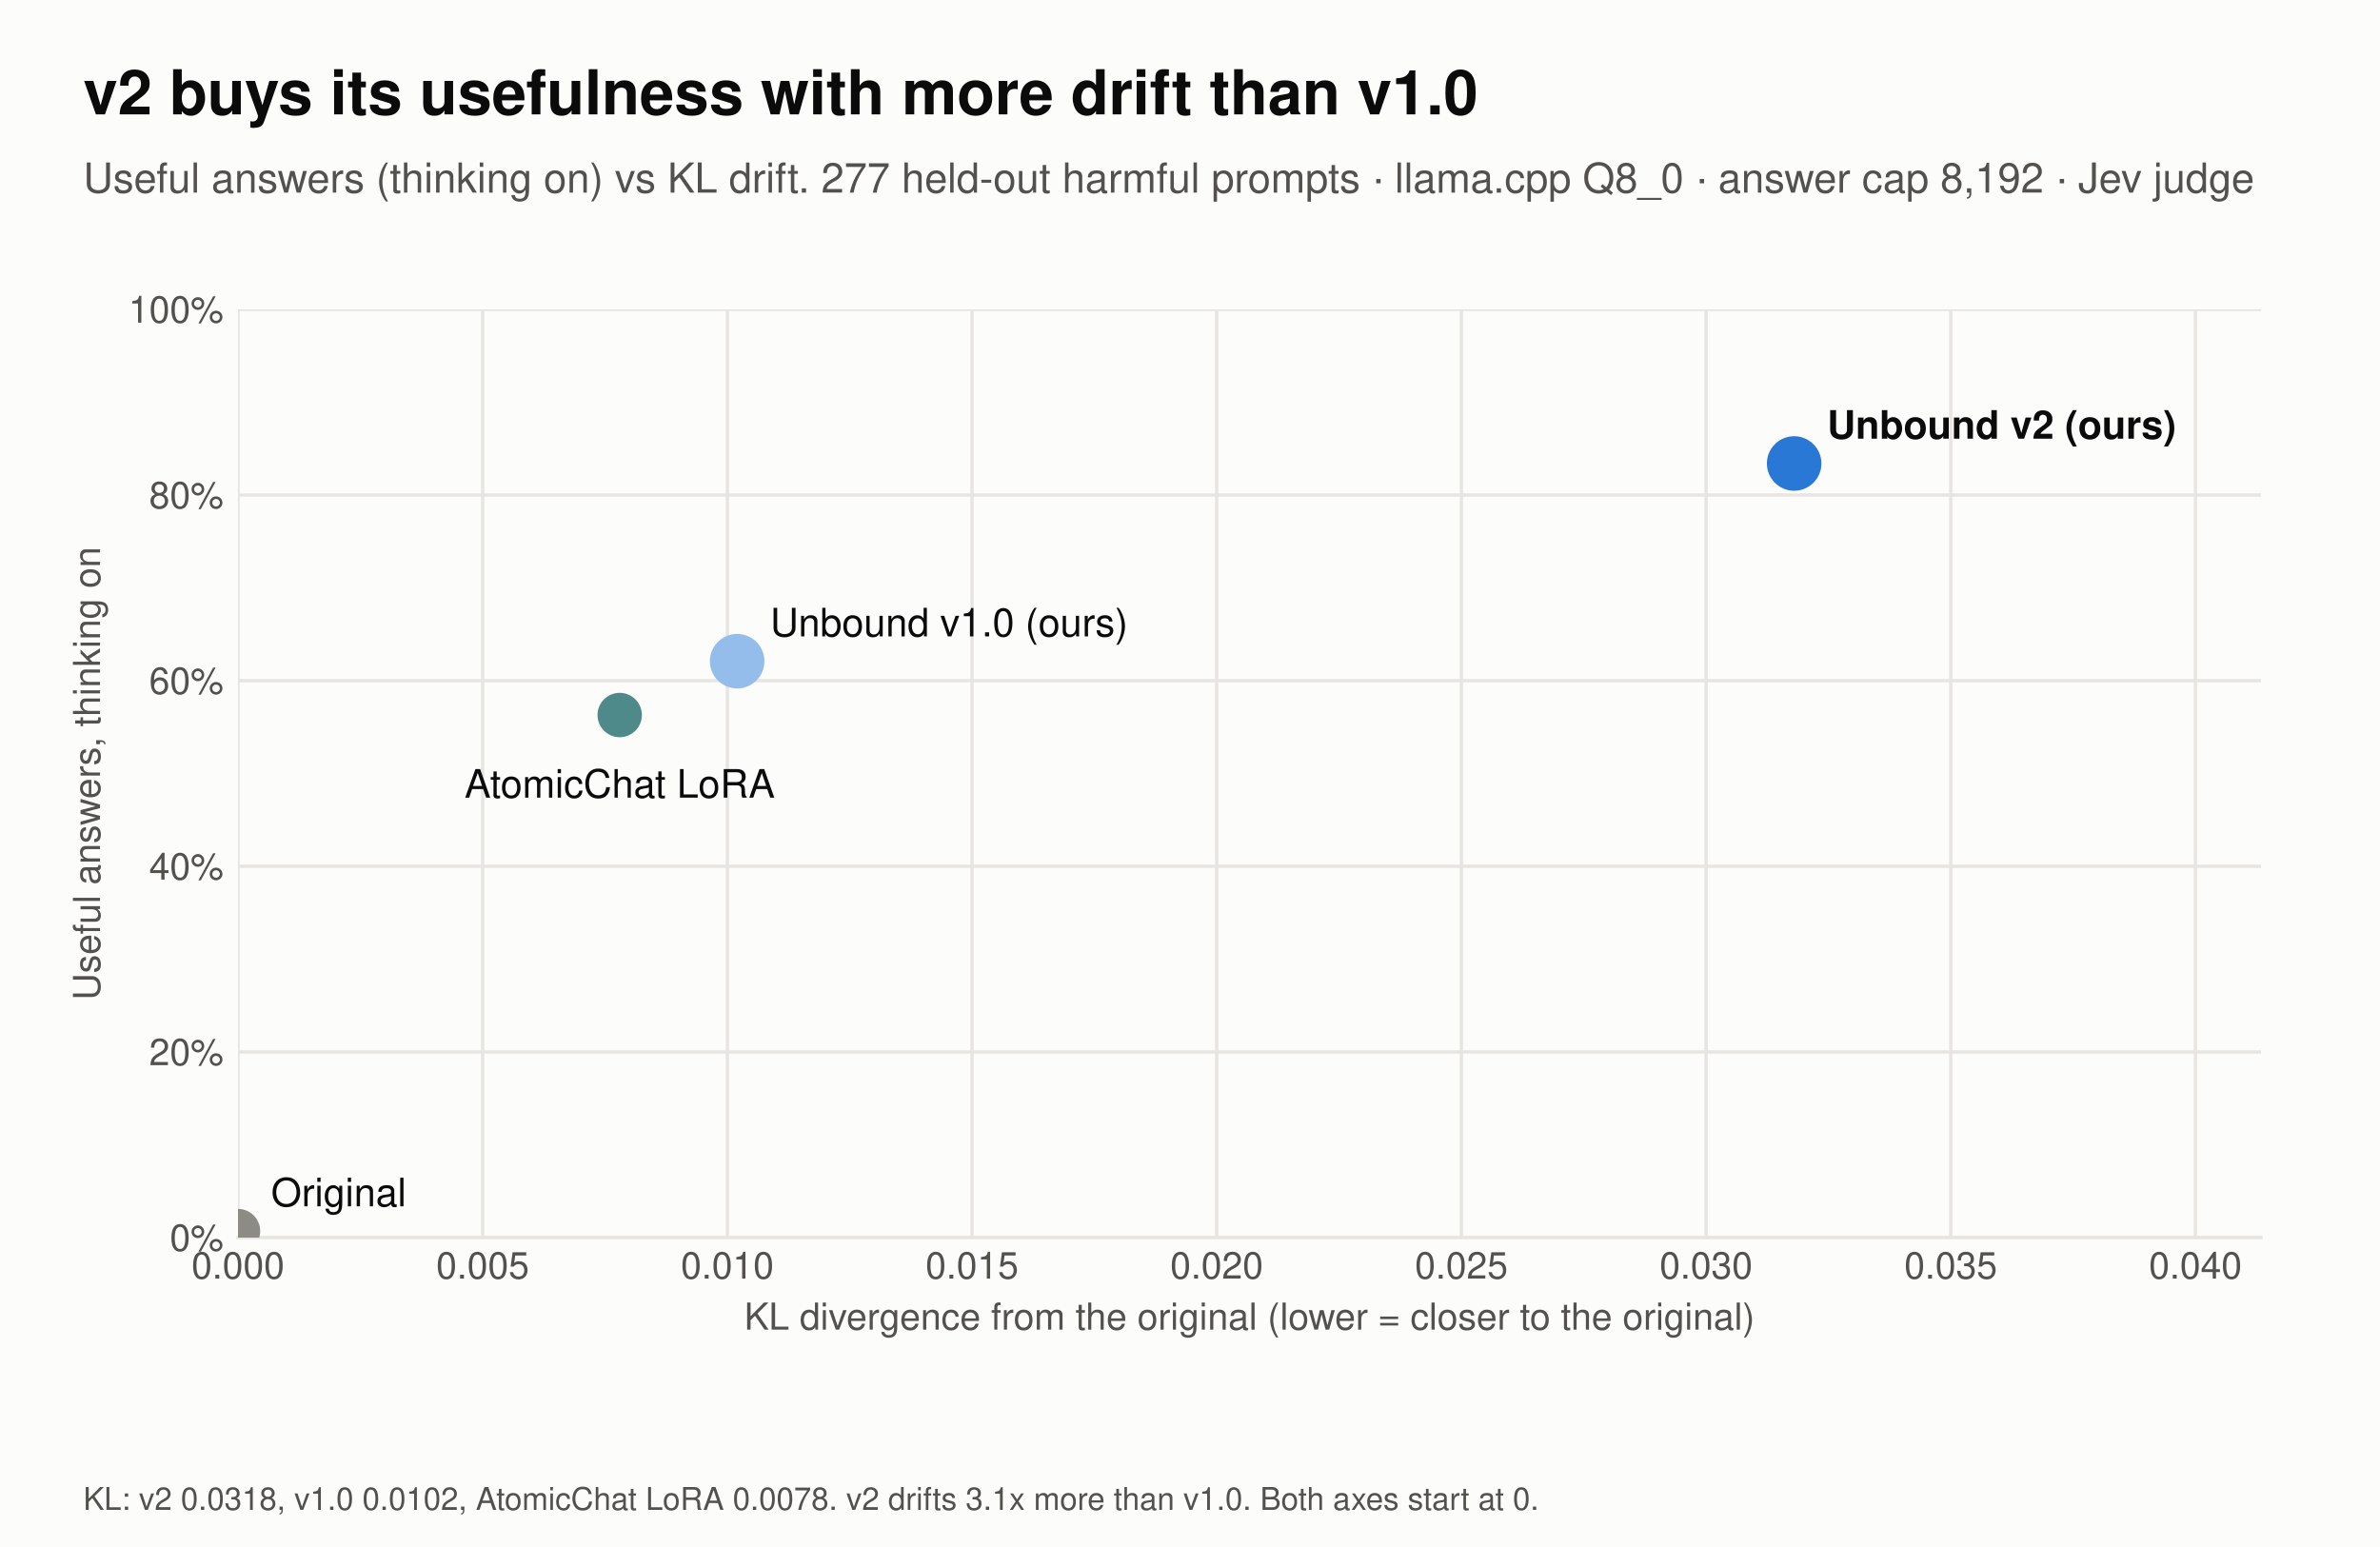
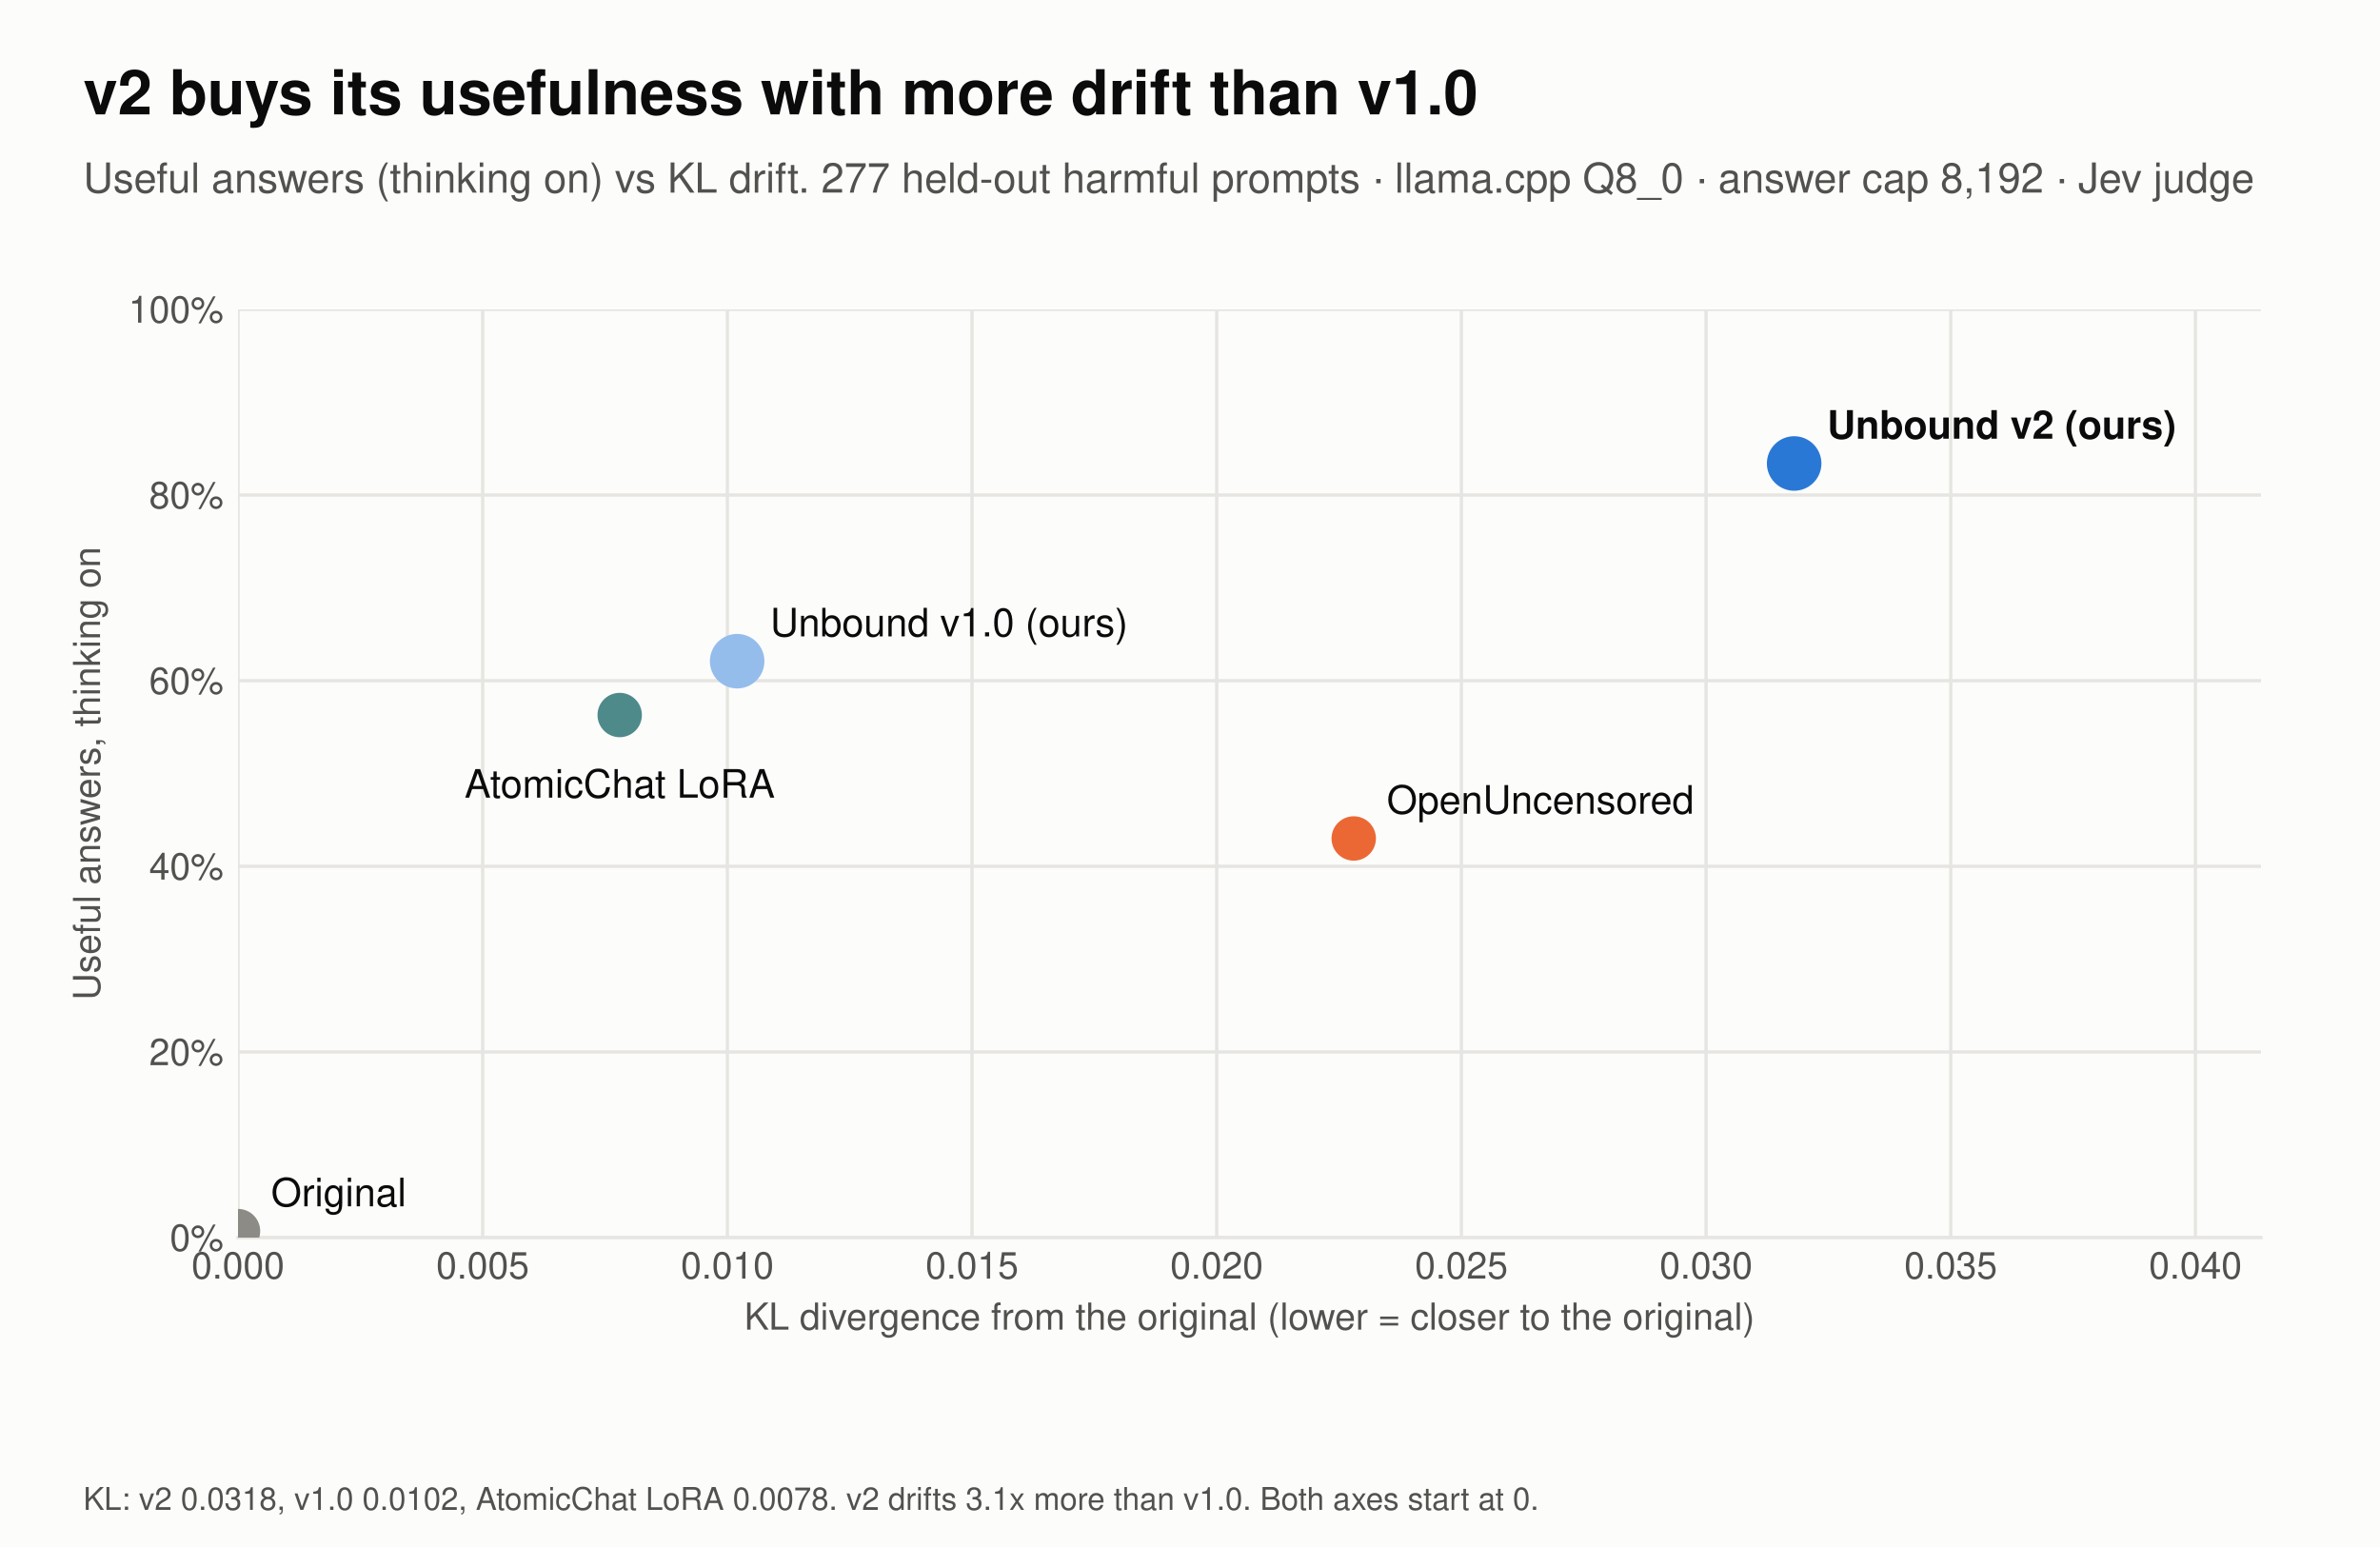
<svg xmlns="http://www.w3.org/2000/svg" xmlns:xlink="http://www.w3.org/1999/xlink" width="576pt" height="374.4pt" viewBox="0 0 576 374.4" version="1.1">
  <defs>
    <style type="text/css">*{stroke-linejoin: round; stroke-linecap: butt}</style>
  </defs>
  <g id="figure_1">
    <g id="patch_1">
      <path d="M 0 374.4  L 576 374.4  L 576 0  L 0 0  z " style="fill: #fcfcfb" />
    </g>
    <g id="axes_1">
      <g id="patch_2">
        <path d="M 57.6 299.52  L 547.2 299.52  L 547.2 74.88  L 57.6 74.88  z " style="fill: #fcfcfb" />
      </g>
      <g id="matplotlib.axis_1">
        <g id="xtick_1">
          <g id="line2d_1">
-             <path d="M 57.6 299.52  L 57.6 74.88  " clip-path="url(#pe0ba1e3dfb)" style="fill: none; stroke: #e6e5e1; stroke-width: 0.8; stroke-linecap: square" />
+             <path d="M 57.6 299.52  L 57.6 74.88  " clip-path="url(#pc91423cba8)" style="fill: none; stroke: #e6e5e1; stroke-width: 0.8; stroke-linecap: square" />
          </g>
          <g id="line2d_2" />
          <g id="text_1">
            <text style="font-size: 9px; font-family: 'Helvetica Neue', 'Helvetica', 'Arial', 'DejaVu Sans', sans-serif; text-anchor: middle; fill: #52514e" x="57.6" y="309.447" transform="rotate(-0 57.6 309.4466)">0.000</text>
          </g>
        </g>
        <g id="xtick_2">
          <g id="line2d_3">
-             <path d="M 116.816 299.52  L 116.816 74.88  " clip-path="url(#pe0ba1e3dfb)" style="fill: none; stroke: #e6e5e1; stroke-width: 0.8; stroke-linecap: square" />
+             <path d="M 116.816 299.52  L 116.816 74.88  " clip-path="url(#pc91423cba8)" style="fill: none; stroke: #e6e5e1; stroke-width: 0.8; stroke-linecap: square" />
          </g>
          <g id="line2d_4" />
          <g id="text_2">
            <text style="font-size: 9px; font-family: 'Helvetica Neue', 'Helvetica', 'Arial', 'DejaVu Sans', sans-serif; text-anchor: middle; fill: #52514e" x="116.816" y="309.447" transform="rotate(-0 116.8163 309.4466)">0.005</text>
          </g>
        </g>
        <g id="xtick_3">
          <g id="line2d_5">
-             <path d="M 176.033 299.52  L 176.033 74.88  " clip-path="url(#pe0ba1e3dfb)" style="fill: none; stroke: #e6e5e1; stroke-width: 0.8; stroke-linecap: square" />
+             <path d="M 176.033 299.52  L 176.033 74.88  " clip-path="url(#pc91423cba8)" style="fill: none; stroke: #e6e5e1; stroke-width: 0.8; stroke-linecap: square" />
          </g>
          <g id="line2d_6" />
          <g id="text_3">
            <text style="font-size: 9px; font-family: 'Helvetica Neue', 'Helvetica', 'Arial', 'DejaVu Sans', sans-serif; text-anchor: middle; fill: #52514e" x="176.033" y="309.447" transform="rotate(-0 176.0325 309.4466)">0.010</text>
          </g>
        </g>
        <g id="xtick_4">
          <g id="line2d_7">
-             <path d="M 235.249 299.52  L 235.249 74.88  " clip-path="url(#pe0ba1e3dfb)" style="fill: none; stroke: #e6e5e1; stroke-width: 0.8; stroke-linecap: square" />
+             <path d="M 235.249 299.52  L 235.249 74.88  " clip-path="url(#pc91423cba8)" style="fill: none; stroke: #e6e5e1; stroke-width: 0.8; stroke-linecap: square" />
          </g>
          <g id="line2d_8" />
          <g id="text_4">
            <text style="font-size: 9px; font-family: 'Helvetica Neue', 'Helvetica', 'Arial', 'DejaVu Sans', sans-serif; text-anchor: middle; fill: #52514e" x="235.249" y="309.447" transform="rotate(-0 235.2488 309.4466)">0.015</text>
          </g>
        </g>
        <g id="xtick_5">
          <g id="line2d_9">
-             <path d="M 294.465 299.52  L 294.465 74.88  " clip-path="url(#pe0ba1e3dfb)" style="fill: none; stroke: #e6e5e1; stroke-width: 0.8; stroke-linecap: square" />
+             <path d="M 294.465 299.52  L 294.465 74.88  " clip-path="url(#pc91423cba8)" style="fill: none; stroke: #e6e5e1; stroke-width: 0.8; stroke-linecap: square" />
          </g>
          <g id="line2d_10" />
          <g id="text_5">
            <text style="font-size: 9px; font-family: 'Helvetica Neue', 'Helvetica', 'Arial', 'DejaVu Sans', sans-serif; text-anchor: middle; fill: #52514e" x="294.465" y="309.447" transform="rotate(-0 294.465 309.4466)">0.020</text>
          </g>
        </g>
        <g id="xtick_6">
          <g id="line2d_11">
-             <path d="M 353.681 299.52  L 353.681 74.88  " clip-path="url(#pe0ba1e3dfb)" style="fill: none; stroke: #e6e5e1; stroke-width: 0.8; stroke-linecap: square" />
+             <path d="M 353.681 299.52  L 353.681 74.88  " clip-path="url(#pc91423cba8)" style="fill: none; stroke: #e6e5e1; stroke-width: 0.8; stroke-linecap: square" />
          </g>
          <g id="line2d_12" />
          <g id="text_6">
            <text style="font-size: 9px; font-family: 'Helvetica Neue', 'Helvetica', 'Arial', 'DejaVu Sans', sans-serif; text-anchor: middle; fill: #52514e" x="353.681" y="309.447" transform="rotate(-0 353.6813 309.4466)">0.025</text>
          </g>
        </g>
        <g id="xtick_7">
          <g id="line2d_13">
-             <path d="M 412.898 299.52  L 412.898 74.88  " clip-path="url(#pe0ba1e3dfb)" style="fill: none; stroke: #e6e5e1; stroke-width: 0.8; stroke-linecap: square" />
+             <path d="M 412.898 299.52  L 412.898 74.88  " clip-path="url(#pc91423cba8)" style="fill: none; stroke: #e6e5e1; stroke-width: 0.8; stroke-linecap: square" />
          </g>
          <g id="line2d_14" />
          <g id="text_7">
            <text style="font-size: 9px; font-family: 'Helvetica Neue', 'Helvetica', 'Arial', 'DejaVu Sans', sans-serif; text-anchor: middle; fill: #52514e" x="412.898" y="309.447" transform="rotate(-0 412.8975 309.4466)">0.030</text>
          </g>
        </g>
        <g id="xtick_8">
          <g id="line2d_15">
-             <path d="M 472.114 299.52  L 472.114 74.88  " clip-path="url(#pe0ba1e3dfb)" style="fill: none; stroke: #e6e5e1; stroke-width: 0.8; stroke-linecap: square" />
+             <path d="M 472.114 299.52  L 472.114 74.88  " clip-path="url(#pc91423cba8)" style="fill: none; stroke: #e6e5e1; stroke-width: 0.8; stroke-linecap: square" />
          </g>
          <g id="line2d_16" />
          <g id="text_8">
            <text style="font-size: 9px; font-family: 'Helvetica Neue', 'Helvetica', 'Arial', 'DejaVu Sans', sans-serif; text-anchor: middle; fill: #52514e" x="472.114" y="309.447" transform="rotate(-0 472.1138 309.4466)">0.035</text>
          </g>
        </g>
        <g id="xtick_9">
          <g id="line2d_17">
-             <path d="M 531.33 299.52  L 531.33 74.88  " clip-path="url(#pe0ba1e3dfb)" style="fill: none; stroke: #e6e5e1; stroke-width: 0.8; stroke-linecap: square" />
+             <path d="M 531.33 299.52  L 531.33 74.88  " clip-path="url(#pc91423cba8)" style="fill: none; stroke: #e6e5e1; stroke-width: 0.8; stroke-linecap: square" />
          </g>
          <g id="line2d_18" />
          <g id="text_9">
            <text style="font-size: 9px; font-family: 'Helvetica Neue', 'Helvetica', 'Arial', 'DejaVu Sans', sans-serif; text-anchor: middle; fill: #52514e" x="531.33" y="309.447" transform="rotate(-0 531.33 309.4466)">0.040</text>
          </g>
        </g>
        <g id="text_10">
          <text style="font-size: 9px; font-family: 'Helvetica Neue', 'Helvetica', 'Arial', 'DejaVu Sans', sans-serif; text-anchor: middle; fill: #52514e" x="302.4" y="321.798" transform="rotate(-0 302.4 321.7983)">KL divergence from the original (lower = closer to the original)</text>
        </g>
      </g>
      <g id="matplotlib.axis_2">
        <g id="ytick_1">
          <g id="line2d_19">
-             <path d="M 57.6 299.52  L 547.2 299.52  " clip-path="url(#pe0ba1e3dfb)" style="fill: none; stroke: #e6e5e1; stroke-width: 0.8; stroke-linecap: square" />
+             <path d="M 57.6 299.52  L 547.2 299.52  " clip-path="url(#pc91423cba8)" style="fill: none; stroke: #e6e5e1; stroke-width: 0.8; stroke-linecap: square" />
          </g>
          <g id="line2d_20" />
          <g id="text_11">
            <text style="font-size: 9px; font-family: 'Helvetica Neue', 'Helvetica', 'Arial', 'DejaVu Sans', sans-serif; text-anchor: end; fill: #52514e" x="54.1" y="302.733" transform="rotate(-0 54.1 302.7333)">0%</text>
          </g>
        </g>
        <g id="ytick_2">
          <g id="line2d_21">
-             <path d="M 57.6 254.592  L 547.2 254.592  " clip-path="url(#pe0ba1e3dfb)" style="fill: none; stroke: #e6e5e1; stroke-width: 0.8; stroke-linecap: square" />
+             <path d="M 57.6 254.592  L 547.2 254.592  " clip-path="url(#pc91423cba8)" style="fill: none; stroke: #e6e5e1; stroke-width: 0.8; stroke-linecap: square" />
          </g>
          <g id="line2d_22" />
          <g id="text_12">
            <text style="font-size: 9px; font-family: 'Helvetica Neue', 'Helvetica', 'Arial', 'DejaVu Sans', sans-serif; text-anchor: end; fill: #52514e" x="54.1" y="257.805" transform="rotate(-0 54.1 257.8053)">20%</text>
          </g>
        </g>
        <g id="ytick_3">
          <g id="line2d_23">
-             <path d="M 57.6 209.664  L 547.2 209.664  " clip-path="url(#pe0ba1e3dfb)" style="fill: none; stroke: #e6e5e1; stroke-width: 0.8; stroke-linecap: square" />
+             <path d="M 57.6 209.664  L 547.2 209.664  " clip-path="url(#pc91423cba8)" style="fill: none; stroke: #e6e5e1; stroke-width: 0.8; stroke-linecap: square" />
          </g>
          <g id="line2d_24" />
          <g id="text_13">
            <text style="font-size: 9px; font-family: 'Helvetica Neue', 'Helvetica', 'Arial', 'DejaVu Sans', sans-serif; text-anchor: end; fill: #52514e" x="54.1" y="212.877" transform="rotate(-0 54.1 212.8773)">40%</text>
          </g>
        </g>
        <g id="ytick_4">
          <g id="line2d_25">
-             <path d="M 57.6 164.736  L 547.2 164.736  " clip-path="url(#pe0ba1e3dfb)" style="fill: none; stroke: #e6e5e1; stroke-width: 0.8; stroke-linecap: square" />
+             <path d="M 57.6 164.736  L 547.2 164.736  " clip-path="url(#pc91423cba8)" style="fill: none; stroke: #e6e5e1; stroke-width: 0.8; stroke-linecap: square" />
          </g>
          <g id="line2d_26" />
          <g id="text_14">
            <text style="font-size: 9px; font-family: 'Helvetica Neue', 'Helvetica', 'Arial', 'DejaVu Sans', sans-serif; text-anchor: end; fill: #52514e" x="54.1" y="167.949" transform="rotate(-0 54.1 167.9493)">60%</text>
          </g>
        </g>
        <g id="ytick_5">
          <g id="line2d_27">
-             <path d="M 57.6 119.808  L 547.2 119.808  " clip-path="url(#pe0ba1e3dfb)" style="fill: none; stroke: #e6e5e1; stroke-width: 0.8; stroke-linecap: square" />
+             <path d="M 57.6 119.808  L 547.2 119.808  " clip-path="url(#pc91423cba8)" style="fill: none; stroke: #e6e5e1; stroke-width: 0.8; stroke-linecap: square" />
          </g>
          <g id="line2d_28" />
          <g id="text_15">
            <text style="font-size: 9px; font-family: 'Helvetica Neue', 'Helvetica', 'Arial', 'DejaVu Sans', sans-serif; text-anchor: end; fill: #52514e" x="54.1" y="123.021" transform="rotate(-0 54.1 123.0213)">80%</text>
          </g>
        </g>
        <g id="ytick_6">
          <g id="line2d_29">
-             <path d="M 57.6 74.88  L 547.2 74.88  " clip-path="url(#pe0ba1e3dfb)" style="fill: none; stroke: #e6e5e1; stroke-width: 0.8; stroke-linecap: square" />
+             <path d="M 57.6 74.88  L 547.2 74.88  " clip-path="url(#pc91423cba8)" style="fill: none; stroke: #e6e5e1; stroke-width: 0.8; stroke-linecap: square" />
          </g>
          <g id="line2d_30" />
          <g id="text_16">
            <text style="font-size: 9px; font-family: 'Helvetica Neue', 'Helvetica', 'Arial', 'DejaVu Sans', sans-serif; text-anchor: end; fill: #52514e" x="54.1" y="78.093" transform="rotate(-0 54.1 78.09328)">100%</text>
          </g>
        </g>
        <g id="text_17">
          <text style="font-size: 9px; font-family: 'Helvetica Neue', 'Helvetica', 'Arial', 'DejaVu Sans', sans-serif; text-anchor: middle; fill: #52514e" x="24.208" y="187.2" transform="rotate(-90 24.20812 187.2)">Useful answers, thinking on</text>
        </g>
      </g>
      <g id="patch_3">
        <path d="M 57.6 299.52  L 547.2 299.52  " style="fill: none; stroke: #e6e5e1; stroke-width: 0.8; stroke-linejoin: miter; stroke-linecap: square" />
      </g>
      <g id="text_18">
        <text style="font-weight: 700; font-size: 9.5px; font-family: 'Helvetica Neue', 'Helvetica', 'Arial', 'DejaVu Sans', sans-serif; text-anchor: start; fill: #0b0b0b" x="442.215" y="106.17" transform="rotate(-0 442.2154 106.1702)">Unbound v2 (ours)</text>
      </g>
      <g id="text_19">
        <text style="font-size: 9.5px; font-family: 'Helvetica Neue', 'Helvetica', 'Arial', 'DejaVu Sans', sans-serif; text-anchor: start; fill: #0b0b0b" x="186.401" y="154.019" transform="rotate(-0 186.4012 154.0186)">Unbound v1.0 (ours)</text>
      </g>
      <g id="text_20">
        <text style="font-size: 9.5px; font-family: 'Helvetica Neue', 'Helvetica', 'Arial', 'DejaVu Sans', sans-serif; text-anchor: middle; fill: #0b0b0b" x="149.977" y="193.048" transform="rotate(-0 149.9774 193.0477)">AtomicChat LoRA</text>
      </g>
      <g id="text_21">
+         <text style="font-size: 9.5px; font-family: 'Helvetica Neue', 'Helvetica', 'Arial', 'DejaVu Sans', sans-serif; text-anchor: start; fill: #0b0b0b" x="335.626" y="196.925" transform="rotate(-0 335.6261 196.9248)">OpenUncensored</text>
+       </g>
+       <g id="text_22">
        <text style="font-size: 9.5px; font-family: 'Helvetica Neue', 'Helvetica', 'Arial', 'DejaVu Sans', sans-serif; text-anchor: start; fill: #0b0b0b" x="65.6" y="291.948" transform="rotate(-0 65.6 291.9475)">Original</text>
      </g>
      <g id="PathCollection_1">
        <defs>
-           <path id="m3dc5c63765" d="M 0 5.701  C 1.512 5.701 2.962 5.1 4.031 4.031  C 5.1 2.962 5.701 1.512 5.701 0  C 5.701 -1.512 5.1 -2.962 4.031 -4.031  C 2.962 -5.1 1.512 -5.701 0 -5.701  C -1.512 -5.701 -2.962 -5.1 -4.031 -4.031  C -5.1 -2.962 -5.701 -1.512 -5.701 0  C -5.701 1.512 -5.1 2.962 -4.031 4.031  C -2.962 5.1 -1.512 5.701 0 5.701  z " style="stroke: #2a78d6; stroke-width: 1.8" />
-         </defs>
-         <g clip-path="url(#pe0ba1e3dfb)">
-           <use xlink:href="#m3dc5c63765" x="434.215" y="112.17" style="fill: #2a78d6; stroke: #2a78d6; stroke-width: 1.8" />
+           <path id="m0e2a5f3769" d="M 0 5.701  C 1.512 5.701 2.962 5.1 4.031 4.031  C 5.1 2.962 5.701 1.512 5.701 0  C 5.701 -1.512 5.1 -2.962 4.031 -4.031  C 2.962 -5.1 1.512 -5.701 0 -5.701  C -1.512 -5.701 -2.962 -5.1 -4.031 -4.031  C -5.1 -2.962 -5.701 -1.512 -5.701 0  C -5.701 1.512 -5.1 2.962 -4.031 4.031  C -2.962 5.1 -1.512 5.701 0 5.701  z " style="stroke: #2a78d6; stroke-width: 1.8" />
+         </defs>
+         <g clip-path="url(#pc91423cba8)">
+           <use xlink:href="#m0e2a5f3769" x="434.215" y="112.17" style="fill: #2a78d6; stroke: #2a78d6; stroke-width: 1.8" />
        </g>
      </g>
      <g id="PathCollection_2">
        <defs>
-           <path id="m58ba814ec3" d="M 0 5.701  C 1.512 5.701 2.962 5.1 4.031 4.031  C 5.1 2.962 5.701 1.512 5.701 0  C 5.701 -1.512 5.1 -2.962 4.031 -4.031  C 2.962 -5.1 1.512 -5.701 0 -5.701  C -1.512 -5.701 -2.962 -5.1 -4.031 -4.031  C -5.1 -2.962 -5.701 -1.512 -5.701 0  C -5.701 1.512 -5.1 2.962 -4.031 4.031  C -2.962 5.1 -1.512 5.701 0 5.701  z " style="stroke: #94bdec; stroke-width: 1.8" />
-         </defs>
-         <g clip-path="url(#pe0ba1e3dfb)">
-           <use xlink:href="#m58ba814ec3" x="178.401" y="160.019" style="fill: #94bdec; stroke: #94bdec; stroke-width: 1.8" />
+           <path id="m479a3c77bb" d="M 0 5.701  C 1.512 5.701 2.962 5.1 4.031 4.031  C 5.1 2.962 5.701 1.512 5.701 0  C 5.701 -1.512 5.1 -2.962 4.031 -4.031  C 2.962 -5.1 1.512 -5.701 0 -5.701  C -1.512 -5.701 -2.962 -5.1 -4.031 -4.031  C -5.1 -2.962 -5.701 -1.512 -5.701 0  C -5.701 1.512 -5.1 2.962 -4.031 4.031  C -2.962 5.1 -1.512 5.701 0 5.701  z " style="stroke: #94bdec; stroke-width: 1.8" />
+         </defs>
+         <g clip-path="url(#pc91423cba8)">
+           <use xlink:href="#m479a3c77bb" x="178.401" y="160.019" style="fill: #94bdec; stroke: #94bdec; stroke-width: 1.8" />
        </g>
      </g>
      <g id="PathCollection_3">
        <defs>
-           <path id="me00f1eea4b" d="M 0 4.472  C 1.186 4.472 2.324 4.001 3.162 3.162  C 4.001 2.324 4.472 1.186 4.472 0  C 4.472 -1.186 4.001 -2.324 3.162 -3.162  C 2.324 -4.001 1.186 -4.472 0 -4.472  C -1.186 -4.472 -2.324 -4.001 -3.162 -3.162  C -4.001 -2.324 -4.472 -1.186 -4.472 0  C -4.472 1.186 -4.001 2.324 -3.162 3.162  C -2.324 4.001 -1.186 4.472 0 4.472  z " style="stroke: #4f8a8b; stroke-width: 1.8" />
-         </defs>
-         <g clip-path="url(#pe0ba1e3dfb)">
-           <use xlink:href="#me00f1eea4b" x="149.977" y="173.048" style="fill: #4f8a8b; stroke: #4f8a8b; stroke-width: 1.8" />
+           <path id="m5ae2ef60e7" d="M 0 4.472  C 1.186 4.472 2.324 4.001 3.162 3.162  C 4.001 2.324 4.472 1.186 4.472 0  C 4.472 -1.186 4.001 -2.324 3.162 -3.162  C 2.324 -4.001 1.186 -4.472 0 -4.472  C -1.186 -4.472 -2.324 -4.001 -3.162 -3.162  C -4.001 -2.324 -4.472 -1.186 -4.472 0  C -4.472 1.186 -4.001 2.324 -3.162 3.162  C -2.324 4.001 -1.186 4.472 0 4.472  z " style="stroke: #4f8a8b; stroke-width: 1.8" />
+         </defs>
+         <g clip-path="url(#pc91423cba8)">
+           <use xlink:href="#m5ae2ef60e7" x="149.977" y="173.048" style="fill: #4f8a8b; stroke: #4f8a8b; stroke-width: 1.8" />
        </g>
      </g>
      <g id="PathCollection_4">
        <defs>
-           <path id="m0daa80e0c5" d="M 0 4.472  C 1.186 4.472 2.324 4.001 3.162 3.162  C 4.001 2.324 4.472 1.186 4.472 0  C 4.472 -1.186 4.001 -2.324 3.162 -3.162  C 2.324 -4.001 1.186 -4.472 0 -4.472  C -1.186 -4.472 -2.324 -4.001 -3.162 -3.162  C -4.001 -2.324 -4.472 -1.186 -4.472 0  C -4.472 1.186 -4.001 2.324 -3.162 3.162  C -2.324 4.001 -1.186 4.472 0 4.472  z " style="stroke: #8c8b86; stroke-width: 1.8" />
-         </defs>
-         <g clip-path="url(#pe0ba1e3dfb)">
-           <use xlink:href="#m0daa80e0c5" x="57.6" y="297.948" style="fill: #8c8b86; stroke: #8c8b86; stroke-width: 1.8" />
-         </g>
-       </g>
-     </g>
-     <g id="text_22">
+           <path id="mfa5fd37c39" d="M 0 4.472  C 1.186 4.472 2.324 4.001 3.162 3.162  C 4.001 2.324 4.472 1.186 4.472 0  C 4.472 -1.186 4.001 -2.324 3.162 -3.162  C 2.324 -4.001 1.186 -4.472 0 -4.472  C -1.186 -4.472 -2.324 -4.001 -3.162 -3.162  C -4.001 -2.324 -4.472 -1.186 -4.472 0  C -4.472 1.186 -4.001 2.324 -3.162 3.162  C -2.324 4.001 -1.186 4.472 0 4.472  z " style="stroke: #eb6834; stroke-width: 1.8" />
+         </defs>
+         <g clip-path="url(#pc91423cba8)">
+           <use xlink:href="#mfa5fd37c39" x="327.626" y="202.925" style="fill: #eb6834; stroke: #eb6834; stroke-width: 1.8" />
+         </g>
+       </g>
+       <g id="PathCollection_5">
+         <defs>
+           <path id="m2fe720a340" d="M 0 4.472  C 1.186 4.472 2.324 4.001 3.162 3.162  C 4.001 2.324 4.472 1.186 4.472 0  C 4.472 -1.186 4.001 -2.324 3.162 -3.162  C 2.324 -4.001 1.186 -4.472 0 -4.472  C -1.186 -4.472 -2.324 -4.001 -3.162 -3.162  C -4.001 -2.324 -4.472 -1.186 -4.472 0  C -4.472 1.186 -4.001 2.324 -3.162 3.162  C -2.324 4.001 -1.186 4.472 0 4.472  z " style="stroke: #8c8b86; stroke-width: 1.8" />
+         </defs>
+         <g clip-path="url(#pc91423cba8)">
+           <use xlink:href="#m2fe720a340" x="57.6" y="297.948" style="fill: #8c8b86; stroke: #8c8b86; stroke-width: 1.8" />
+         </g>
+       </g>
+     </g>
+     <g id="text_23">
      <text style="font-weight: 700; font-size: 15px; font-family: 'Helvetica Neue', 'Helvetica', 'Arial', 'DejaVu Sans', sans-serif; text-anchor: start; fill: #0b0b0b" x="20.16" y="27.678" transform="rotate(-0 20.16 27.67847)">v2 buys its usefulness with more drift than v1.0</text>
    </g>
-     <g id="text_23">
+     <g id="text_24">
      <text style="font-size: 10px; font-family: 'Helvetica Neue', 'Helvetica', 'Arial', 'DejaVu Sans', sans-serif; text-anchor: start; fill: #52514e" x="20.16" y="46.621" transform="rotate(-0 20.16 46.62138)">Useful answers (thinking on) vs KL drift. 277 held-out harmful prompts · llama.cpp Q8_0 · answer cap 8,192 · Jev judge</text>
    </g>
-     <g id="text_24">
+     <g id="text_25">
      <text style="font-size: 7.6px; font-family: 'Helvetica Neue', 'Helvetica', 'Arial', 'DejaVu Sans', sans-serif; text-anchor: start; fill: #52514e" x="20.16" y="365.415" transform="rotate(-0 20.16 365.4146)">KL: v2 0.0318, v1.0 0.0102, AtomicChat LoRA 0.0078. v2 drifts 3.1x more than v1.0. Both axes start at 0. </text>
    </g>
  </g>
  <defs>
-     <clipPath id="pe0ba1e3dfb">
+     <clipPath id="pc91423cba8">
      <rect x="57.6" y="74.88" width="489.6" height="224.64" />
    </clipPath>
  </defs>
</svg>
